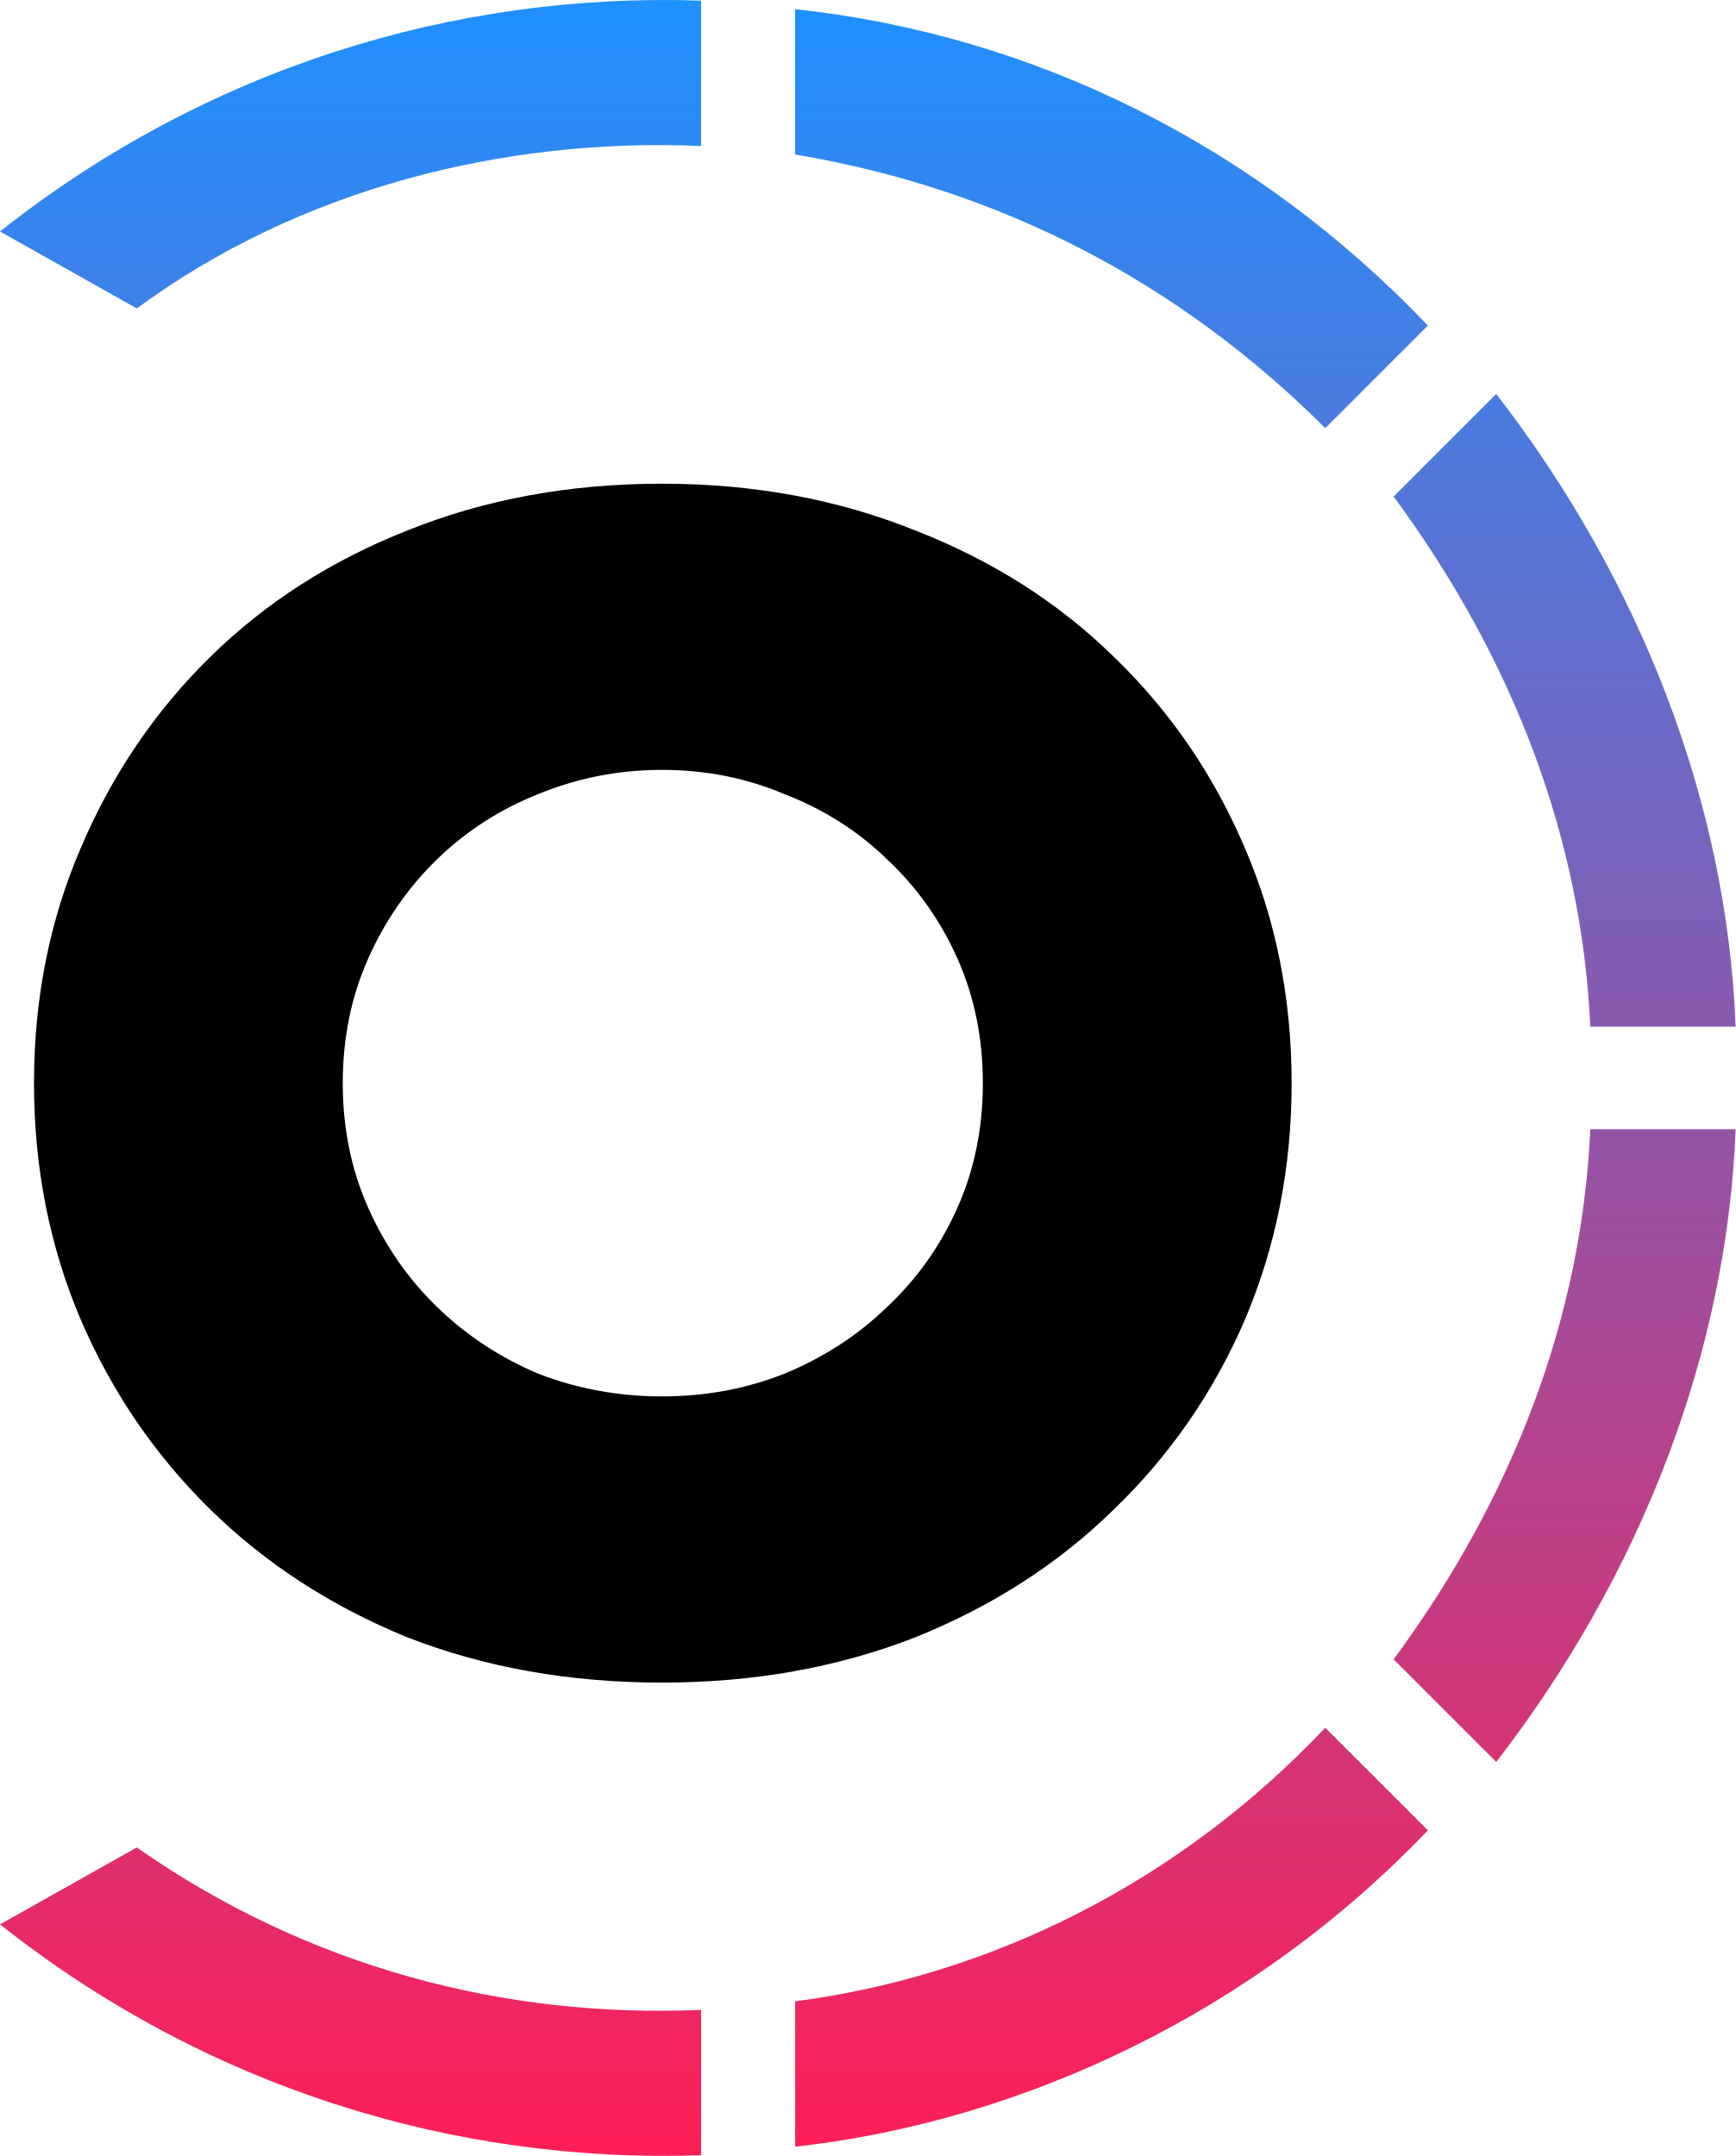
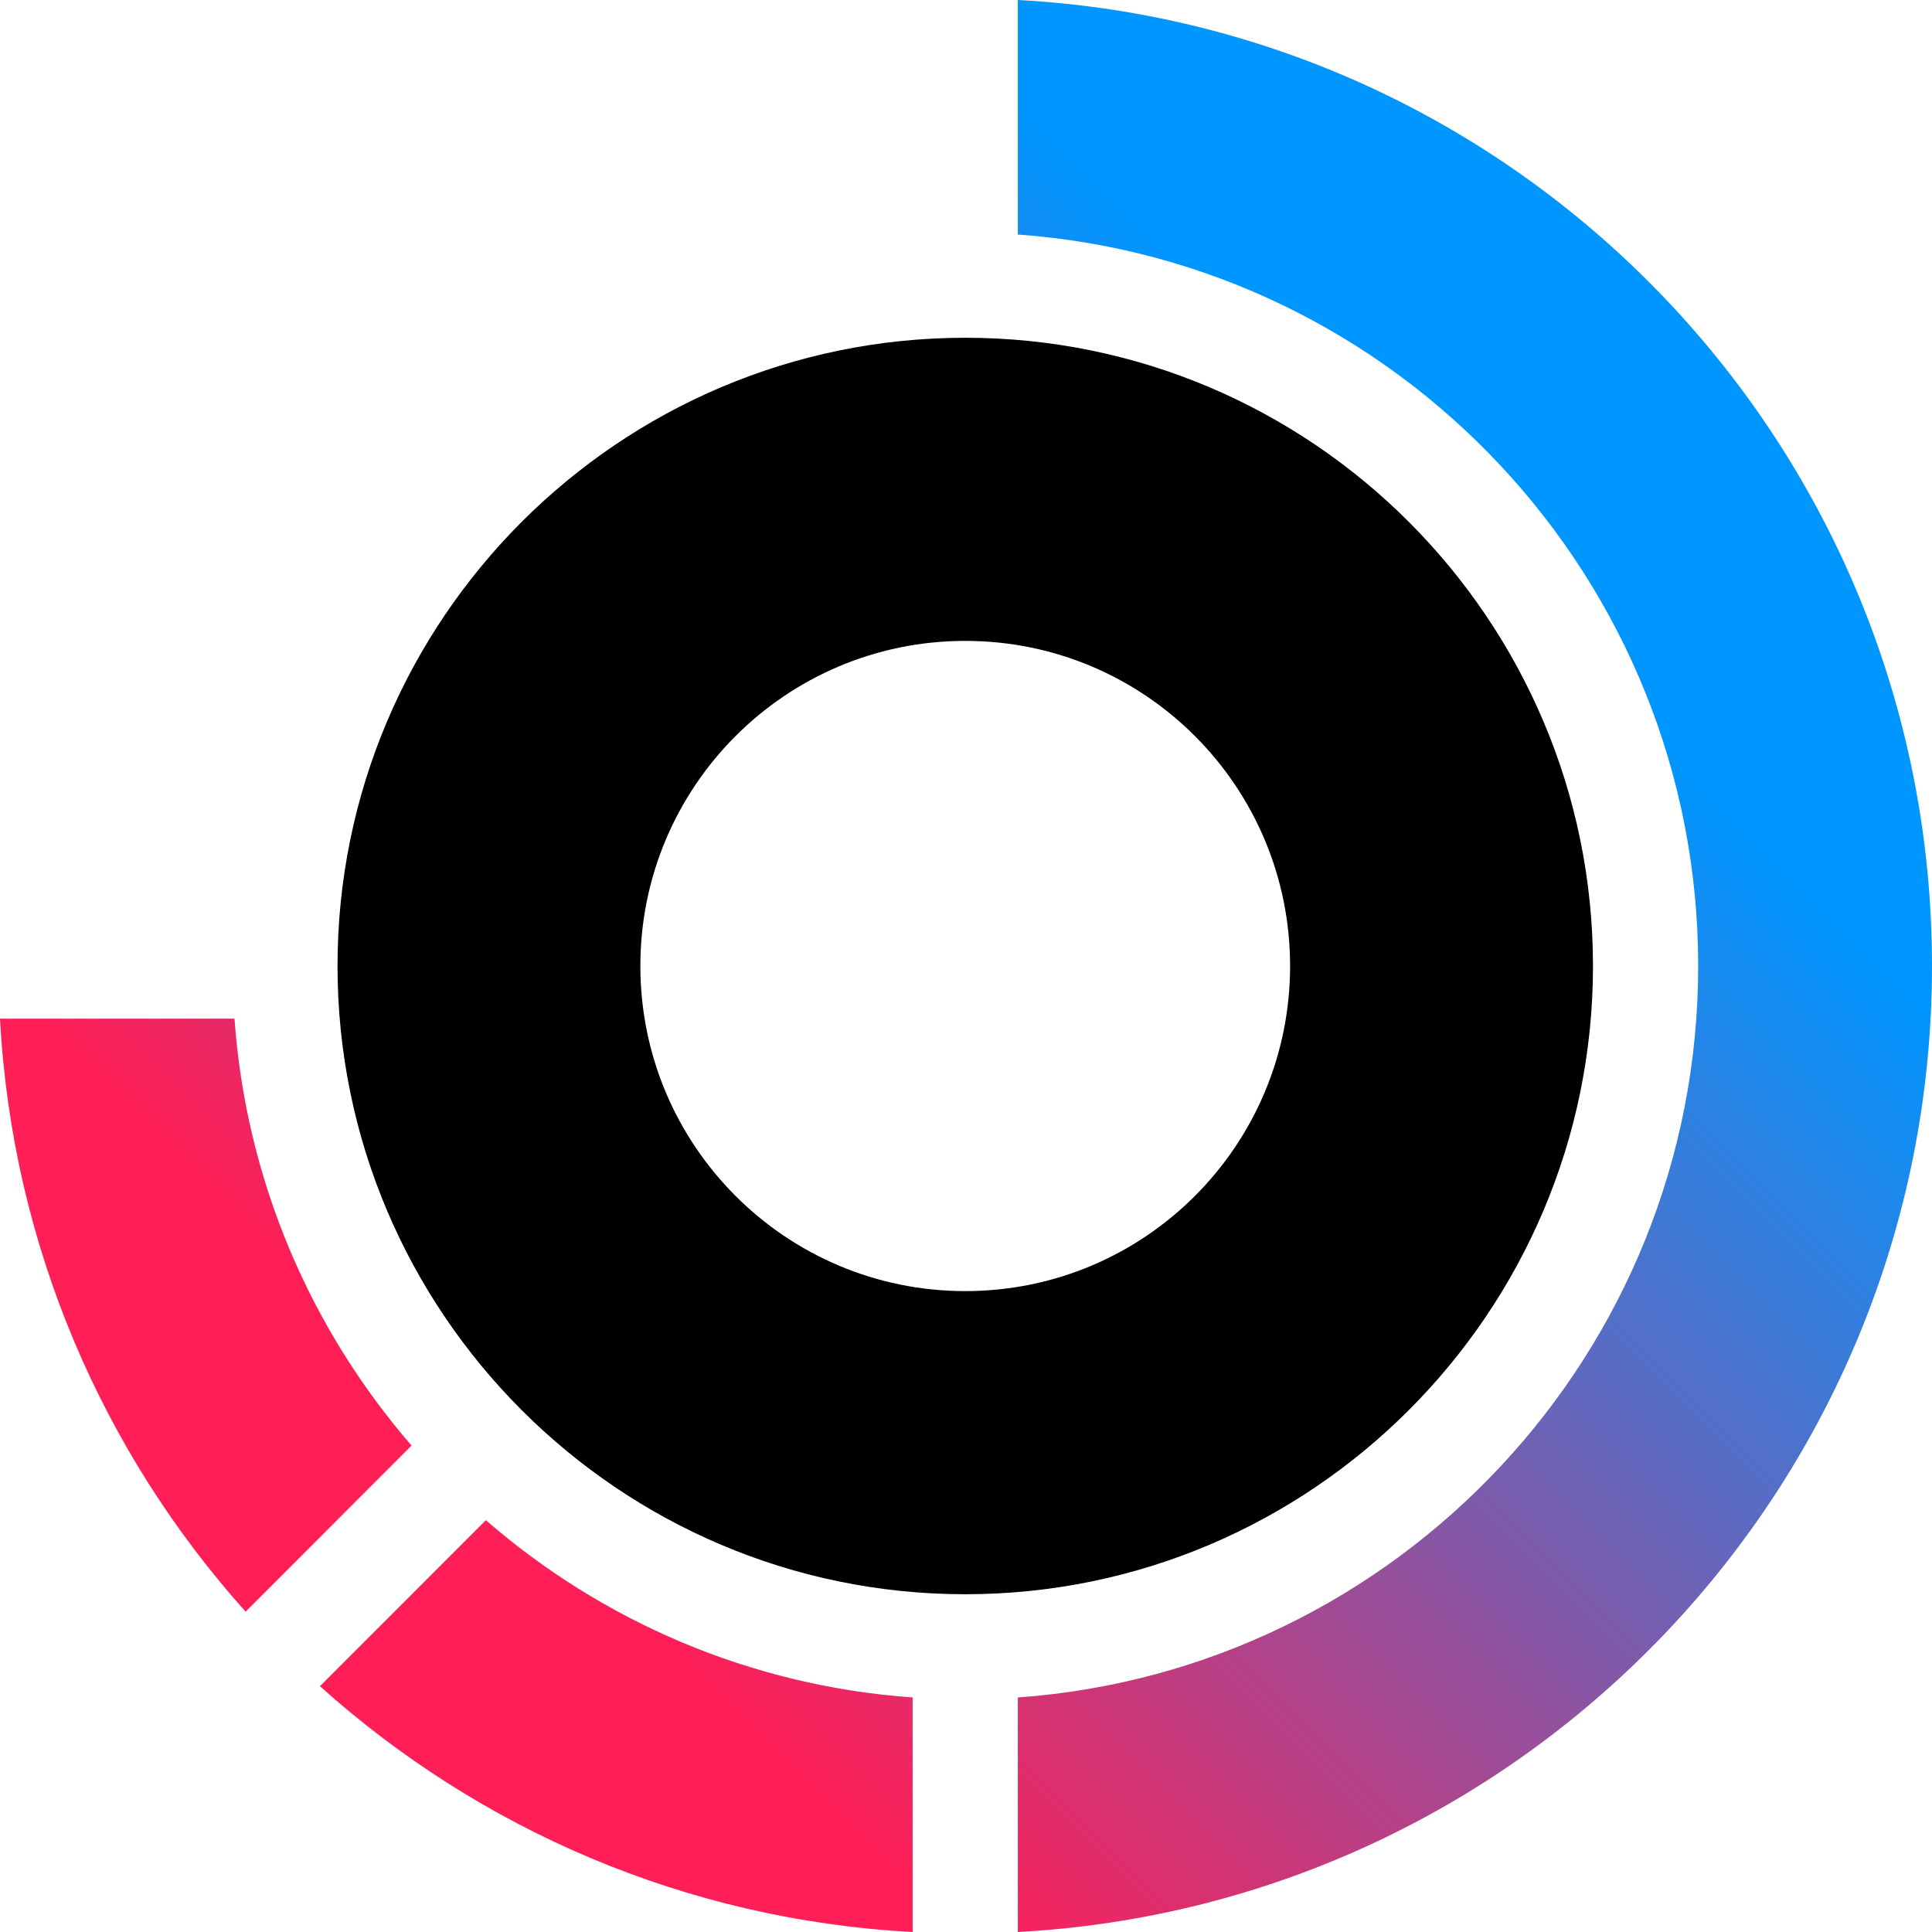
- <svg xmlns="http://www.w3.org/2000/svg" viewBox="0 0 256 318" width="256" height="318" preserveAspectRatio="xMidYMid">
+ <svg xmlns="http://www.w3.org/2000/svg" aria-label="Turbo logomark" height="80" role="img" viewBox="0 0 40 40" width="80">
+   <path d="M19.985 6.993C12.818 6.993 6.988 12.828 6.988 20C6.988 27.172 12.818 33.007 19.985 33.007C27.151 33.007 32.981 27.172 32.981 20C32.981 12.828 27.151 6.993 19.985 6.993ZM19.985 26.731C16.269 26.731 13.258 23.718 13.258 20C13.258 16.282 16.269 13.269 19.985 13.269C23.7 13.269 26.71 16.282 26.71 20C26.71 23.718 23.7 26.731 19.985 26.731Z" fill="black" />
+   <path clip-rule="evenodd" d="M21.073 4.856V0C31.621 0.564 40 9.304 40 20C40 30.696 31.621 39.433 21.073 40V35.144C28.934 34.581 35.159 28.008 35.159 20C35.159 11.992 28.934 5.418 21.073 4.856ZM8.522 29.931C6.438 27.523 5.095 24.457 4.855 21.09H0C0.252 25.801 2.135 30.076 5.085 33.368L8.519 29.931H8.522ZM18.895 40V35.144C15.528 34.904 12.464 33.562 10.059 31.474L6.624 34.911C9.916 37.866 14.188 39.748 18.893 40H18.895Z" fill="url(#:S9:paint0_linear_902_224)" fill-rule="evenodd" />
  <defs>
-     <linearGradient x1="123.779%" y1="0%" x2="123.779%" y2="698.962%" id="a">
-       <stop stop-color="#1E90FF" offset="0%" />
-       <stop stop-color="#FF1E56" offset="100%" />
-     </linearGradient>
-     <linearGradient x1="11.486%" y1="-2.194%" x2="11.486%" y2="512.398%" id="b">
-       <stop stop-color="#1E90FF" offset="0%" />
-       <stop stop-color="#FF1E56" offset="100%" />
-     </linearGradient>
-     <linearGradient x1="-153.743%" y1="-62.263%" x2="-153.743%" y2="278.479%" id="c">
-       <stop stop-color="#1E90FF" offset="0%" />
-       <stop stop-color="#FF1E56" offset="100%" />
-     </linearGradient>
-     <linearGradient x1="-153.743%" y1="-178.48%" x2="-153.743%" y2="162.264%" id="d">
-       <stop stop-color="#1E90FF" offset="0%" />
-       <stop stop-color="#FF1E56" offset="100%" />
-     </linearGradient>
-     <linearGradient x1="11.486%" y1="-412.397%" x2="11.486%" y2="102.194%" id="e">
-       <stop stop-color="#1E90FF" offset="0%" />
-       <stop stop-color="#FF1E56" offset="100%" />
-     </linearGradient>
-     <linearGradient x1="123.779%" y1="-598.961%" x2="123.779%" y2="100%" id="f">
-       <stop stop-color="#1E90FF" offset="0%" />
-       <stop stop-color="#FF1E56" offset="100%" />
+     <linearGradient gradientUnits="userSpaceOnUse" id=":S9:paint0_linear_902_224" x1="21.858" x2="2.17" y1="2.812" y2="22.484">
+       <stop stop-color="#0096FF" />
+       <stop offset="1" stop-color="#FF1E56" />
    </linearGradient>
  </defs>
-   <path d="M103.41.095C66.837-1.166 30.268 10.183 0 34.144l20.177 11.35c23.962-17.656 54.226-25.222 83.233-23.961V.095Z" fill="url(#a)" />
-   <path d="M210.6 48.016c-25.222-26.483-58.01-42.877-93.319-46.66v21.438c30.268 5.044 56.75 18.916 78.188 40.355L210.6 48.016Z" fill="url(#b)" />
-   <path d="M256 151.424c-1.26-32.788-13.871-65.576-35.309-93.32l-15.136 15.133c17.657 23.96 27.747 50.444 29.008 78.187H256Z" fill="url(#c)" />
-   <path d="M220.691 259.877c21.438-27.744 34.049-60.532 35.309-93.32h-21.437c-1.26 27.744-11.351 54.227-29.008 78.187l15.136 15.133Z" fill="url(#d)" />
-   <path d="M117.281 316.626c34.049-3.783 68.097-20.178 93.32-46.66l-15.132-15.133c-21.437 22.7-49.185 36.571-78.188 40.354v21.439Z" fill="url(#e)" />
-   <path d="M0 283.838c30.268 23.96 66.837 35.31 103.41 34.049v-21.439c-29.007 1.262-58.01-6.305-83.233-23.96L0 283.838Z" fill="url(#f)" />
-   <path d="M97.651 71.344c13.479 0 25.919 2.295 37.321 6.886 11.402 4.443 21.177 10.663 29.324 18.66 8.292 7.998 14.734 17.402 19.326 28.214 4.593 10.663 6.887 22.214 6.887 34.655 0 12.44-2.294 24.066-6.887 34.877-4.592 10.663-11.034 19.993-19.326 27.99-8.147 7.998-17.922 14.292-29.324 18.883-11.402 4.443-23.842 6.665-37.32 6.665-13.625 0-26.142-2.222-37.544-6.665-11.257-4.591-20.954-10.885-29.101-18.882-8.147-7.998-14.513-17.328-19.105-27.991-4.592-10.811-6.887-22.437-6.887-34.877 0-12.44 2.295-23.992 6.887-34.655 4.592-10.812 10.958-20.216 19.105-28.213 8.147-7.998 17.844-14.218 29.101-18.66 11.402-4.592 23.92-6.887 37.543-6.887Zm0 42.208c-6.37 0-12.44 1.184-18.216 3.554-5.626 2.222-10.59 5.406-14.884 9.553-4.293 4.146-7.702 9.034-10.219 14.661-2.516 5.628-3.776 11.774-3.776 18.439 0 6.664 1.26 12.81 3.776 18.438 2.517 5.628 5.926 10.515 10.22 14.662 4.293 4.147 9.257 7.404 14.883 9.774 5.776 2.222 11.846 3.332 18.216 3.332 6.37 0 12.368-1.11 17.994-3.332 5.776-2.37 10.813-5.627 15.106-9.774 4.443-4.147 7.925-9.034 10.441-14.662 2.516-5.628 3.777-11.774 3.777-18.438 0-6.665-1.26-12.811-3.777-18.439-2.516-5.627-5.998-10.515-10.44-14.661-4.294-4.147-9.331-7.331-15.107-9.553-5.626-2.37-11.624-3.554-17.994-3.554Z" />
</svg>
